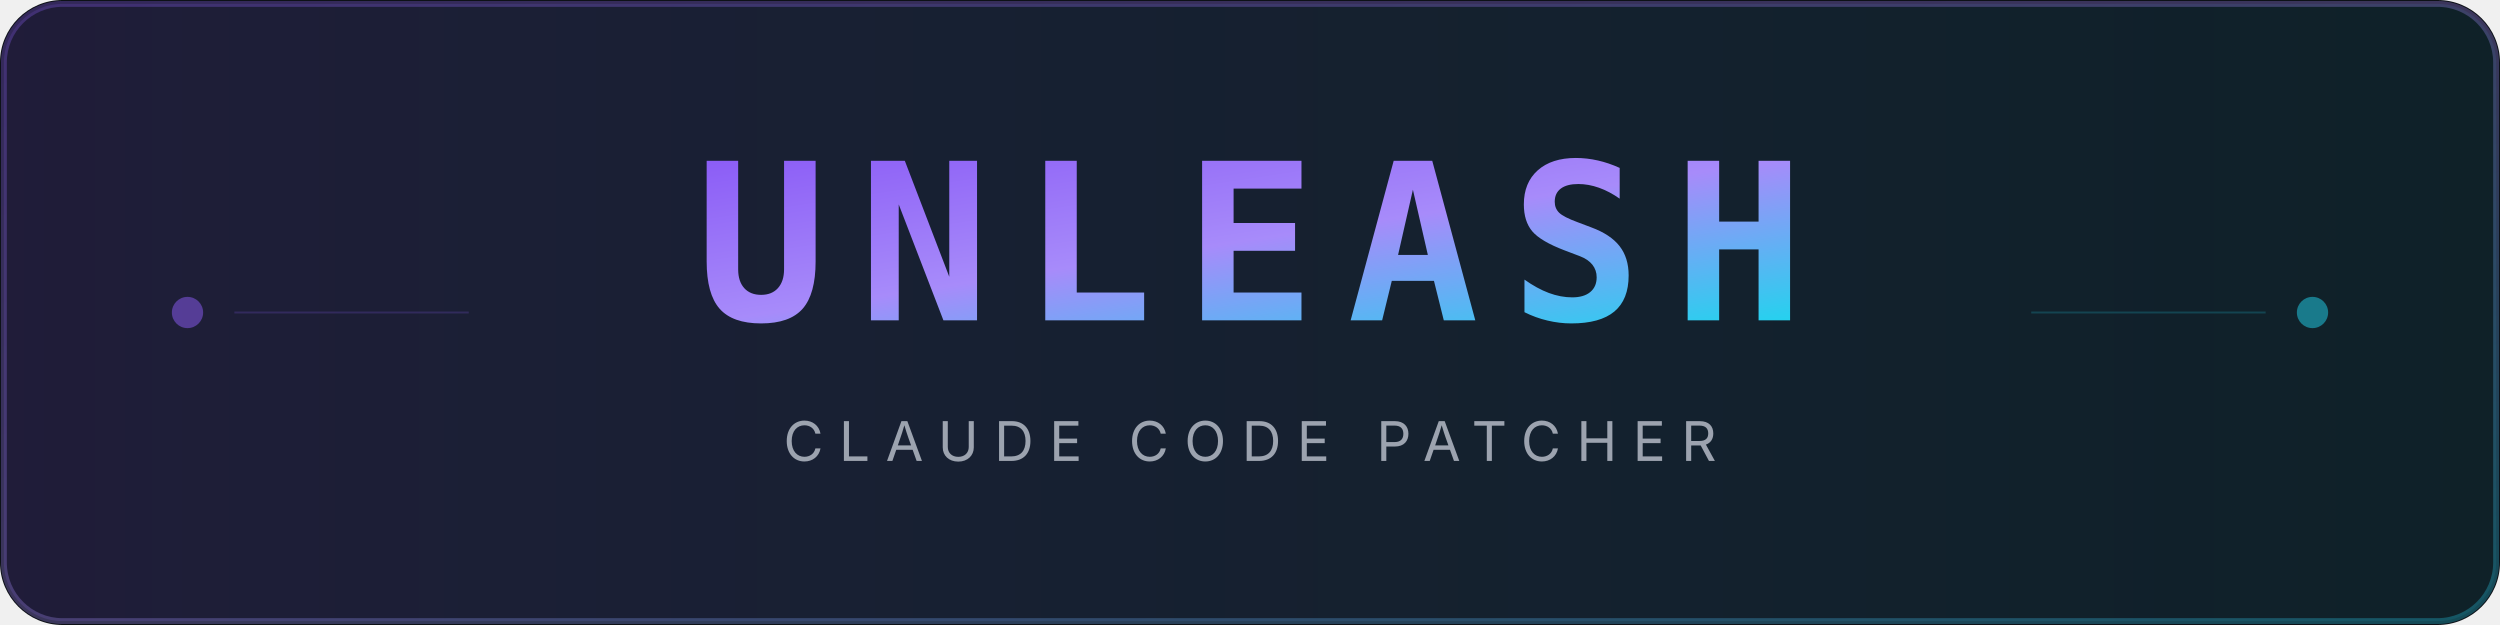
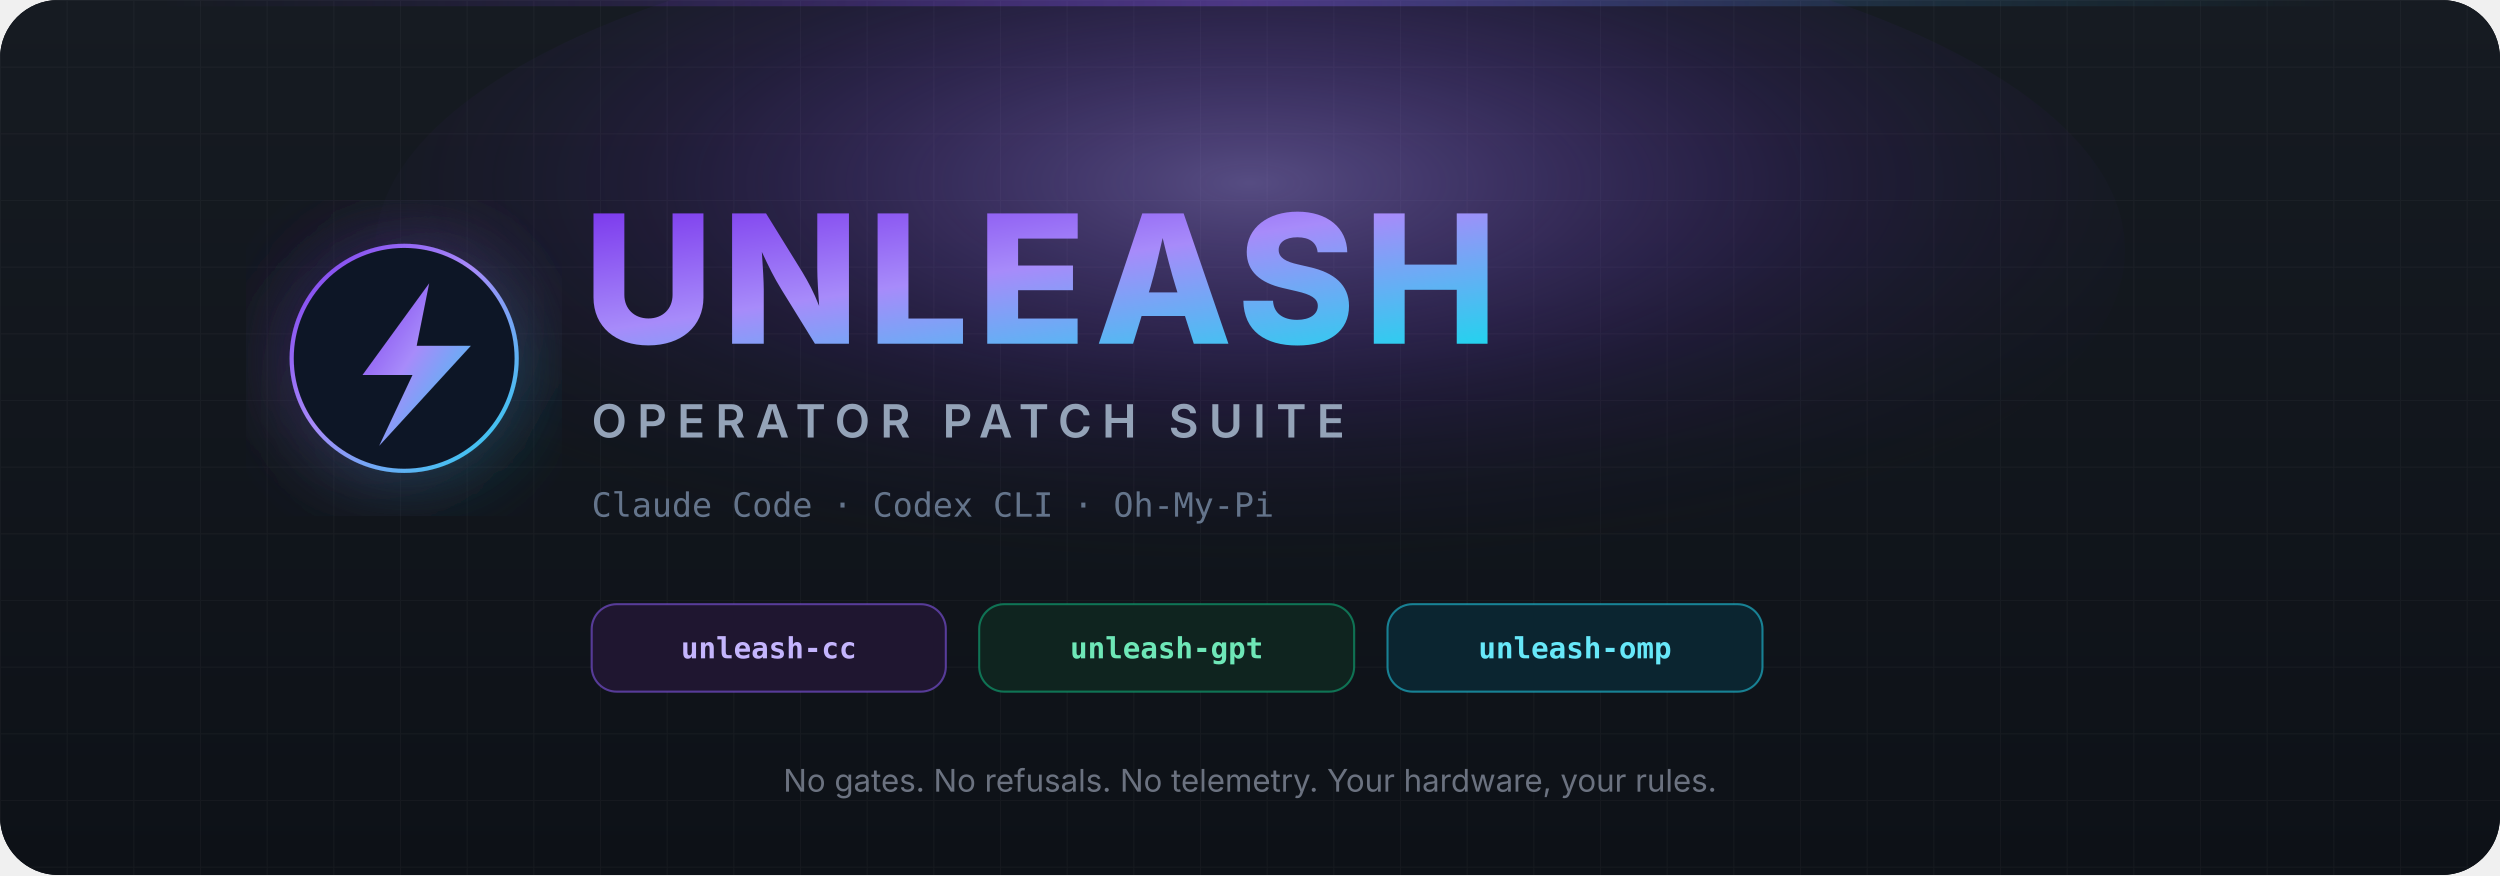
- <svg xmlns="http://www.w3.org/2000/svg" viewBox="0 0 640 160" fill="none">
+ <svg xmlns="http://www.w3.org/2000/svg" viewBox="0 0 1200 420" role="img" aria-label="Unleash">
  <defs>
-     <linearGradient id="g1" x1="0%" y1="0%" x2="100%" y2="100%">
-       <stop offset="0%" stop-color="#8b5cf6" />
-       <stop offset="50%" stop-color="#a78bfa" />
+     <linearGradient id="beam" x1="0" y1="0" x2="1" y2="1">
+       <stop offset="0%" stop-color="#7c3aed" />
+       <stop offset="45%" stop-color="#a78bfa" />
      <stop offset="100%" stop-color="#22d3ee" />
    </linearGradient>
-     <linearGradient id="g2" x1="0%" y1="0%" x2="100%" y2="0%">
-       <stop offset="0%" stop-color="#8b5cf6" stop-opacity="0.15" />
-       <stop offset="100%" stop-color="#22d3ee" stop-opacity="0.08" />
+     <linearGradient id="glow" x1="0" y1="0" x2="1" y2="0">
+       <stop offset="0%" stop-color="#7c3aed" stop-opacity="0" />
+       <stop offset="50%" stop-color="#8b5cf6" stop-opacity="0.35" />
+       <stop offset="100%" stop-color="#22d3ee" stop-opacity="0" />
    </linearGradient>
+     <linearGradient id="panel" x1="0" y1="0" x2="0" y2="1">
+       <stop offset="0%" stop-color="#161b22" />
+       <stop offset="100%" stop-color="#0d1117" />
+     </linearGradient>
+     <radialGradient id="orb" cx="50%" cy="40%" r="60%">
+       <stop offset="0%" stop-color="#a78bfa" stop-opacity="0.45" />
+       <stop offset="55%" stop-color="#7c3aed" stop-opacity="0.12" />
+       <stop offset="100%" stop-color="#0d1117" stop-opacity="0" />
+     </radialGradient>
+     <filter id="soft" x="-20%" y="-20%" width="140%" height="140%">
+       <feGaussianBlur stdDeviation="18" result="b" />
+       <feMerge>
+         <feMergeNode in="b" />
+         <feMergeNode in="SourceGraphic" />
+       </feMerge>
+     </filter>
+     <pattern id="grid" width="32" height="32" patternUnits="userSpaceOnUse">
+       <path d="M32 0H0V32" fill="none" stroke="#ffffff" stroke-opacity="0.035" stroke-width="1" />
+     </pattern>
  </defs>
-   <rect width="640" height="160" rx="16" fill="#0d1117" />
-   <rect x="1" y="1" width="638" height="158" rx="15" fill="url(#g2)" stroke="url(#g1)" stroke-width="1.5" stroke-opacity="0.3" />
-   <text x="320" y="82" text-anchor="middle" font-family="'JetBrains Mono','Fira Code','SF Mono',monospace" font-size="56" font-weight="800" fill="url(#g1)" letter-spacing="8">UNLEASH</text>
-   <text x="320" y="118" text-anchor="middle" font-family="'Inter','SF Pro',system-ui,sans-serif" font-size="14" fill="#9ca3af" letter-spacing="4">CLAUDE CODE PATCHER</text>
-   <circle cx="48" cy="80" r="4" fill="#8b5cf6" opacity="0.5" />
-   <circle cx="592" cy="80" r="4" fill="#22d3ee" opacity="0.5" />
-   <line x1="60" y1="80" x2="120" y2="80" stroke="#8b5cf6" stroke-width="0.5" stroke-opacity="0.2" />
-   <line x1="520" y1="80" x2="580" y2="80" stroke="#22d3ee" stroke-width="0.5" stroke-opacity="0.2" />
+   <rect width="1200" height="420" rx="28" fill="#0d1117" />
+   <rect width="1200" height="420" rx="28" fill="url(#panel)" />
+   <rect width="1200" height="420" rx="28" fill="url(#grid)" />
+   <ellipse cx="600" cy="120" rx="420" ry="160" fill="url(#orb)" />
+   <rect x="80" y="0" width="1040" height="3" fill="url(#glow)" />
+   <g transform="translate(140,118)" filter="url(#soft)">
+     <circle cx="54" cy="54" r="54" fill="#111827" stroke="url(#beam)" stroke-width="2" />
+     <path d="M66 18 L34 62 H58 L42 96 L86 48 H60 Z" fill="url(#beam)" />
+   </g>
+   <text x="280" y="165" font-family="ui-sans-serif, system-ui, Segoe UI, Inter, sans-serif" font-size="86" font-weight="800" letter-spacing="4" fill="url(#beam)">UNLEASH</text>
+   <text x="284" y="210" font-family="ui-sans-serif, system-ui, Segoe UI, Inter, sans-serif" font-size="22" font-weight="600" letter-spacing="5" fill="#94a3b8">OPERATOR PATCH SUITE</text>
+   <text x="284" y="248" font-family="ui-monospace, SFMono-Regular, Menlo, Consolas, monospace" font-size="16" fill="#64748b">Claude Code · Codex CLI · Oh-My-Pi</text>
+   <g font-family="ui-monospace, SFMono-Regular, Menlo, Consolas, monospace" font-size="14" font-weight="700">
+     <rect x="284" y="290" width="170" height="42" rx="12" fill="#1f1630" stroke="#8b5cf6" stroke-opacity="0.55" />
+     <text x="369" y="316" text-anchor="middle" fill="#c4b5fd">unleash-cc</text>
+     <rect x="470" y="290" width="180" height="42" rx="12" fill="#0f241f" stroke="#10b981" stroke-opacity="0.55" />
+     <text x="560" y="316" text-anchor="middle" fill="#6ee7b7">unleash-gpt</text>
+     <rect x="666" y="290" width="180" height="42" rx="12" fill="#0b2530" stroke="#22d3ee" stroke-opacity="0.55" />
+     <text x="756" y="316" text-anchor="middle" fill="#67e8f9">unleash-omp</text>
+   </g>
+   <text x="600" y="380" text-anchor="middle" font-family="ui-sans-serif, system-ui, Segoe UI, Inter, sans-serif" font-size="15" fill="#6b7280">No gates. No refusals. No telemetry. Your hardware, your rules.</text>
</svg>
